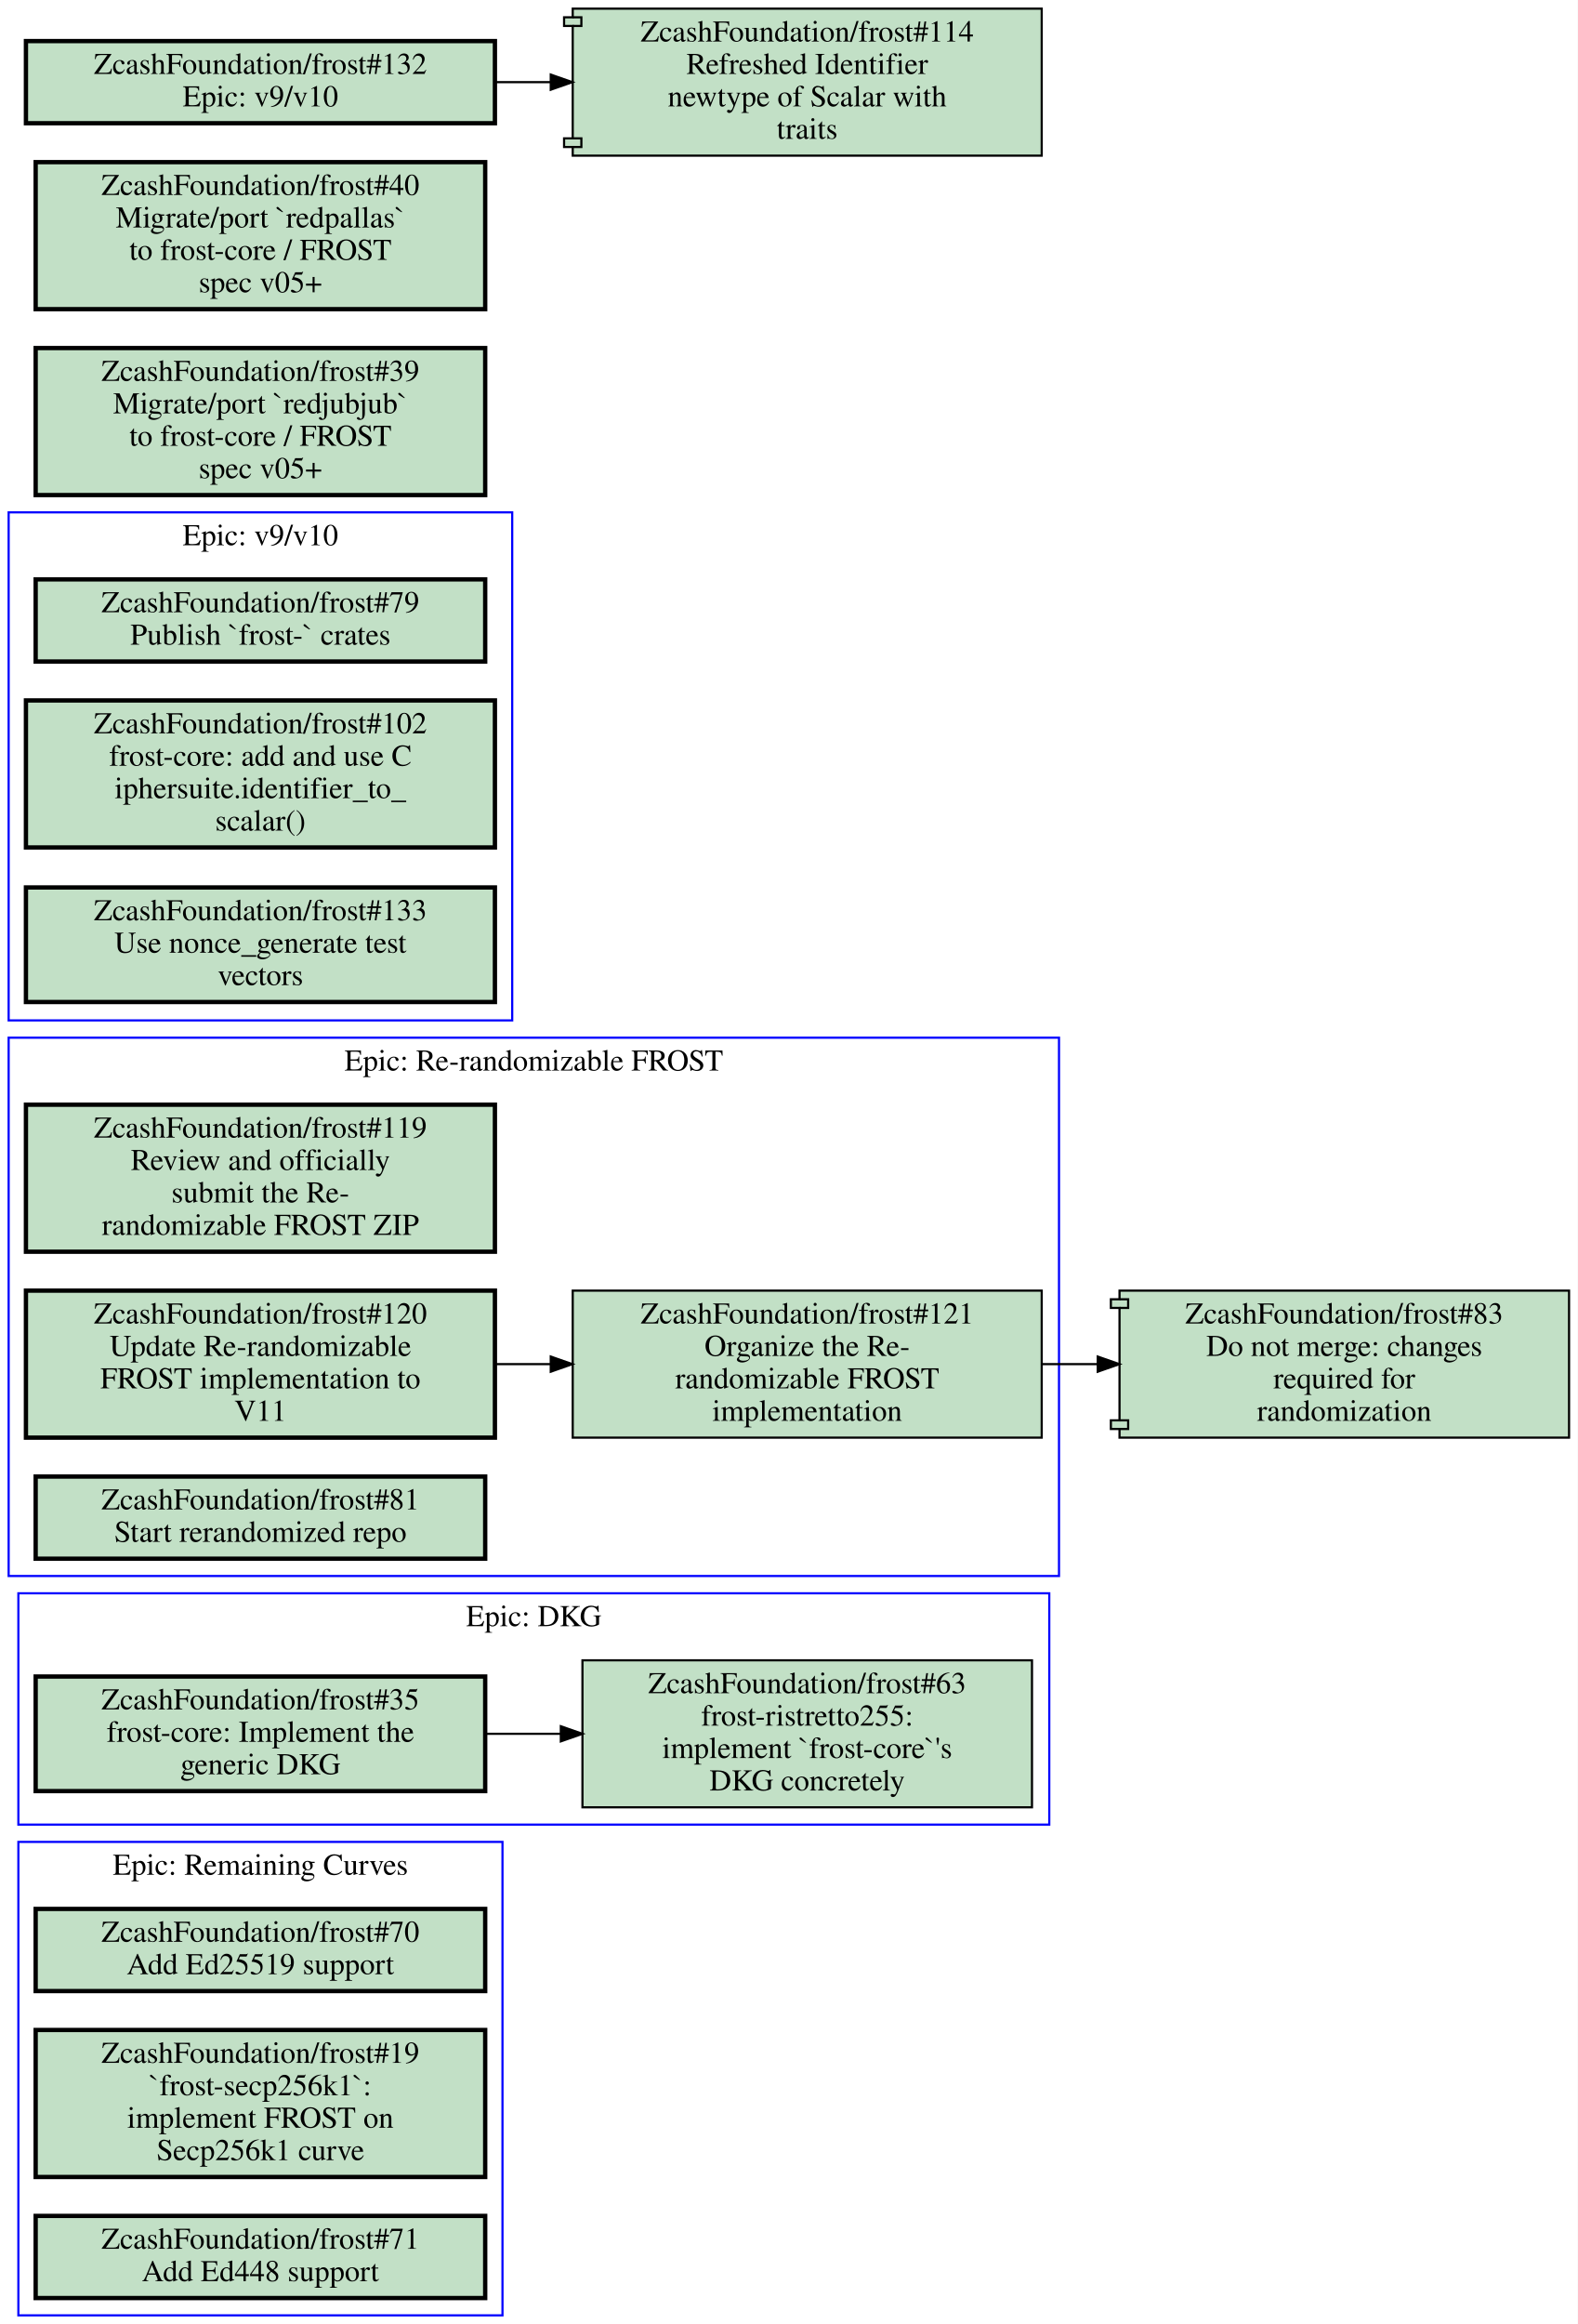
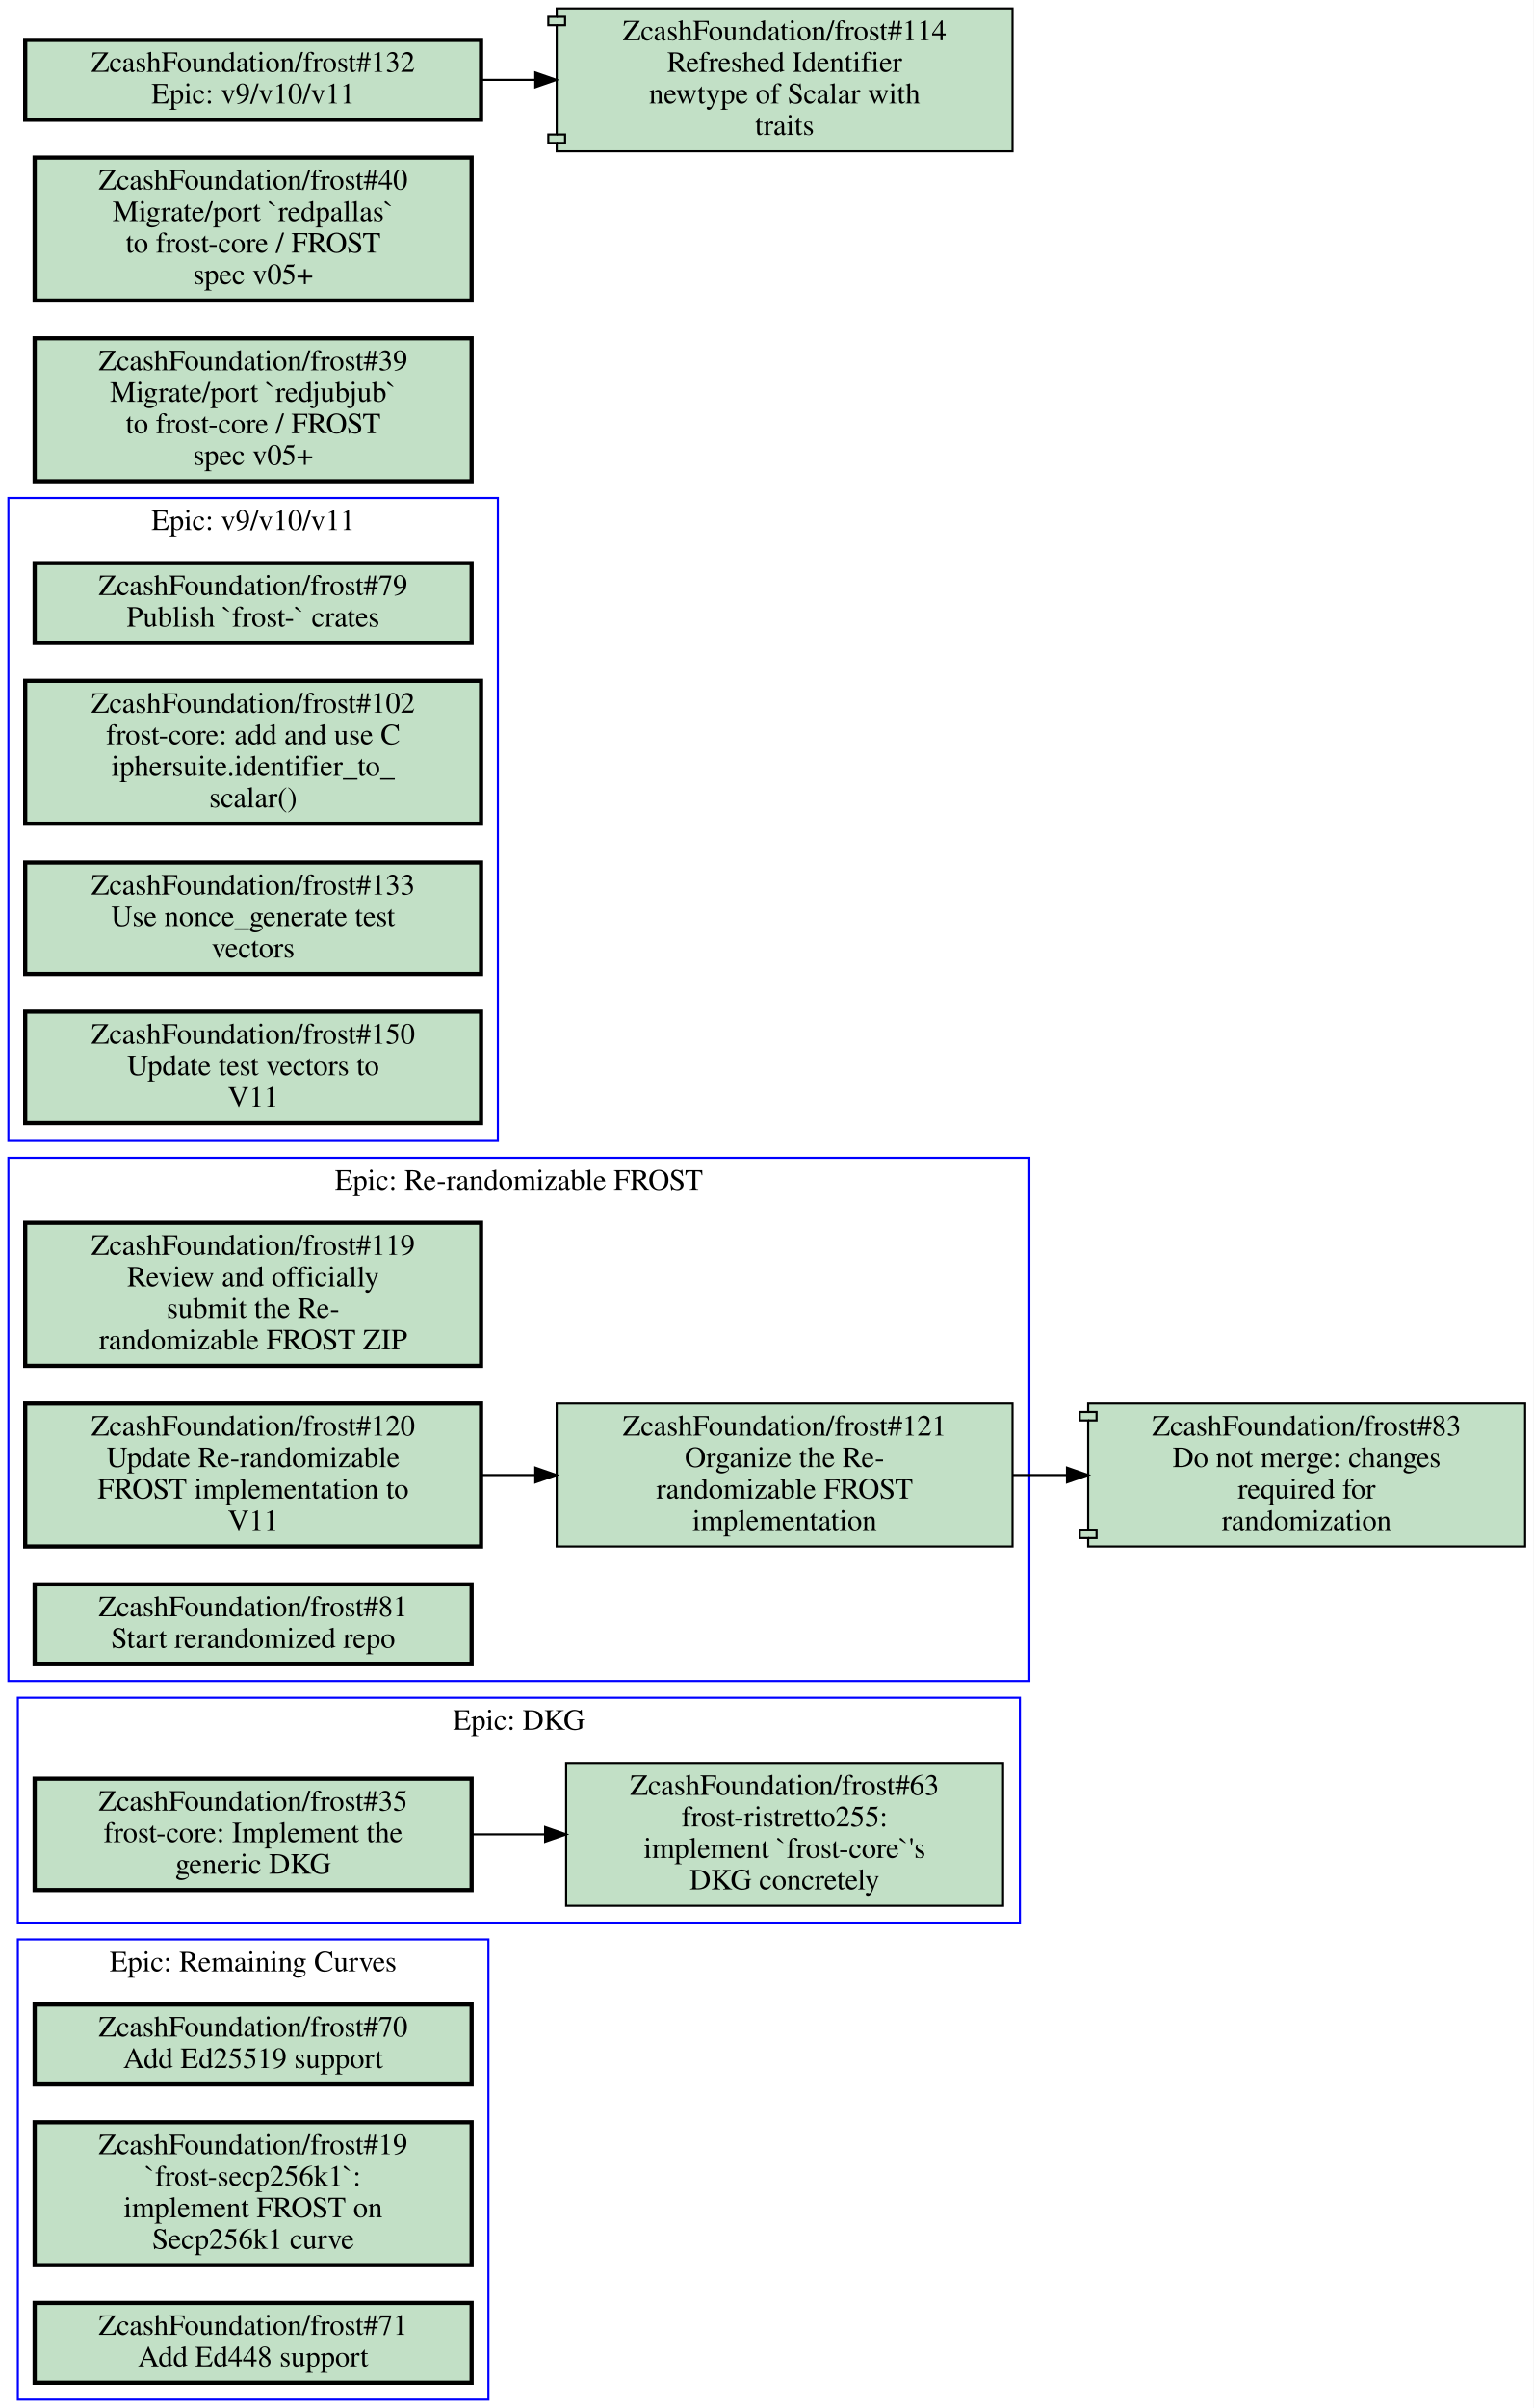
- <svg xmlns="http://www.w3.org/2000/svg" xmlns:xlink="http://www.w3.org/1999/xlink" width="730pt" height="1075pt" viewBox="0.00 0.00 730.00 1075.00">
-   <g id="graph0" class="graph" transform="scale(1 1) rotate(0) translate(4 1071)">
-     <polygon fill="#ffffff" stroke="transparent" points="-4,4 -4,-1071 726,-1071 726,4 -4,4" />
+ <svg xmlns="http://www.w3.org/2000/svg" xmlns:xlink="http://www.w3.org/1999/xlink" width="730pt" height="1146pt" viewBox="0.00 0.00 730.00 1146.00">
+   <g id="graph0" class="graph" transform="scale(1 1) rotate(0) translate(4 1142)">
+     <polygon fill="#ffffff" stroke="transparent" points="-4,4 -4,-1142 726,-1142 726,4 -4,4" />
    <g id="clust1" class="cluster">
      <polygon fill="none" stroke="#0000ff" points="0,-342 0,-591 486,-591 486,-342 0,-342" />
      <text text-anchor="middle" x="243" y="-575.8" font-family="Times,serif" font-size="14.00" fill="#000000">Epic: Re-randomizable FROST</text>
    </g>
    <g id="clust2" class="cluster">
      <polygon fill="none" stroke="#0000ff" points="4.5,0 4.5,-219 228.5,-219 228.5,0 4.5,0" />
      <text text-anchor="middle" x="116.5" y="-203.8" font-family="Times,serif" font-size="14.00" fill="#000000">Epic: Remaining Curves</text>
    </g>
    <g id="clust3" class="cluster">
      <polygon fill="none" stroke="#0000ff" points="4.5,-227 4.5,-334 481.5,-334 481.5,-227 4.5,-227" />
      <text text-anchor="middle" x="243" y="-318.8" font-family="Times,serif" font-size="14.00" fill="#000000">Epic: DKG</text>
    </g>
    <g id="clust4" class="cluster">
-       <polygon fill="none" stroke="#0000ff" points="0,-599 0,-834 233,-834 233,-599 0,-599" />
-       <text text-anchor="middle" x="116.5" y="-818.8" font-family="Times,serif" font-size="14.00" fill="#000000">Epic: v9/v10</text>
+       <polygon fill="none" stroke="#0000ff" points="0,-599 0,-905 233,-905 233,-599 0,-599" />
+       <text text-anchor="middle" x="116.5" y="-889.8" font-family="Times,serif" font-size="14.00" fill="#000000">Epic: v9/v10/v11</text>
    </g>
    <g id="node1" class="node open">
      <g id="a_node1">
        <a xlink:href="https://github.com/ZcashFoundation/frost/issues/119" xlink:title="ZcashFoundation/frost#119&#10;Review and officially&#10;submit the Re-&#10;randomizable FROST ZIP" target="_blank">
          <polygon fill="#c2e0c6" stroke="#000000" stroke-width="2" points="225,-560 8,-560 8,-492 225,-492 225,-560" />
          <text text-anchor="middle" x="116.5" y="-544.8" font-family="Times,serif" font-size="14.00" fill="#000000">ZcashFoundation/frost#119</text>
          <text text-anchor="middle" x="116.5" y="-529.8" font-family="Times,serif" font-size="14.00" fill="#000000">Review and officially</text>
          <text text-anchor="middle" x="116.5" y="-514.8" font-family="Times,serif" font-size="14.00" fill="#000000">submit the Re-</text>
          <text text-anchor="middle" x="116.5" y="-499.8" font-family="Times,serif" font-size="14.00" fill="#000000">randomizable FROST ZIP</text>
        </a>
      </g>
    </g>
    <g id="node2" class="node open">
      <g id="a_node2">
        <a xlink:href="https://github.com/ZcashFoundation/frost/issues/120" xlink:title="ZcashFoundation/frost#120&#10;Update Re-randomizable&#10;FROST implementation to&#10;V11" target="_blank">
          <polygon fill="#c2e0c6" stroke="#000000" stroke-width="2" points="225,-474 8,-474 8,-406 225,-406 225,-474" />
          <text text-anchor="middle" x="116.5" y="-458.8" font-family="Times,serif" font-size="14.00" fill="#000000">ZcashFoundation/frost#120</text>
          <text text-anchor="middle" x="116.5" y="-443.8" font-family="Times,serif" font-size="14.00" fill="#000000">Update Re-randomizable</text>
          <text text-anchor="middle" x="116.5" y="-428.8" font-family="Times,serif" font-size="14.00" fill="#000000">FROST implementation to</text>
          <text text-anchor="middle" x="116.5" y="-413.8" font-family="Times,serif" font-size="14.00" fill="#000000">V11</text>
        </a>
      </g>
    </g>
    <g id="node3" class="node open">
      <g id="a_node3">
        <a xlink:href="https://github.com/ZcashFoundation/frost/issues/121" xlink:title="ZcashFoundation/frost#121&#10;Organize the Re-&#10;randomizable FROST&#10;implementation" target="_blank">
          <polygon fill="#c2e0c6" stroke="#000000" points="478,-474 261,-474 261,-406 478,-406 478,-474" />
          <text text-anchor="middle" x="369.5" y="-458.8" font-family="Times,serif" font-size="14.00" fill="#000000">ZcashFoundation/frost#121</text>
          <text text-anchor="middle" x="369.5" y="-443.8" font-family="Times,serif" font-size="14.00" fill="#000000">Organize the Re-</text>
          <text text-anchor="middle" x="369.5" y="-428.8" font-family="Times,serif" font-size="14.00" fill="#000000">randomizable FROST</text>
          <text text-anchor="middle" x="369.5" y="-413.8" font-family="Times,serif" font-size="14.00" fill="#000000">implementation</text>
        </a>
      </g>
    </g>
    <g id="edge1" class="edge">
      <path fill="none" stroke="#000000" d="M225.26,-440C233.64,-440 242.13,-440 250.57,-440" />
      <polygon fill="#000000" stroke="#000000" points="250.83,-443.5 260.83,-440 250.83,-436.5 250.83,-443.5" />
    </g>
-     <g id="node13" class="node open">
-       <g id="a_node13">
+     <g id="node14" class="node open">
+       <g id="a_node14">
        <a xlink:href="https://github.com/ZcashFoundation/frost/pull/83" xlink:title="ZcashFoundation/frost#83&#10;Do not merge: changes&#10;required for&#10;randomization" target="_blank">
          <polygon fill="#c2e0c6" stroke="#000000" points="722,-474 514,-474 514,-470 510,-470 510,-466 514,-466 514,-414 510,-414 510,-410 514,-410 514,-406 722,-406 722,-474" />
          <polyline fill="none" stroke="#000000" points="514,-470 518,-470 518,-466 514,-466 " />
          <polyline fill="none" stroke="#000000" points="514,-414 518,-414 518,-410 514,-410 " />
          <text text-anchor="middle" x="618" y="-458.8" font-family="Times,serif" font-size="14.00" fill="#000000">ZcashFoundation/frost#83</text>
          <text text-anchor="middle" x="618" y="-443.8" font-family="Times,serif" font-size="14.00" fill="#000000">Do not merge: changes</text>
          <text text-anchor="middle" x="618" y="-428.8" font-family="Times,serif" font-size="14.00" fill="#000000">required for</text>
          <text text-anchor="middle" x="618" y="-413.8" font-family="Times,serif" font-size="14.00" fill="#000000">randomization</text>
        </a>
      </g>
    </g>
    <g id="edge3" class="edge">
      <path fill="none" stroke="#000000" d="M478.13,-440C486.68,-440 495.32,-440 503.9,-440" />
      <polygon fill="#000000" stroke="#000000" points="503.92,-443.5 513.92,-440 503.92,-436.5 503.92,-443.5" />
    </g>
    <g id="node4" class="node open">
      <g id="a_node4">
        <a xlink:href="https://github.com/ZcashFoundation/frost/issues/81" xlink:title="ZcashFoundation/frost#81&#10;Start rerandomized repo" target="_blank">
          <polygon fill="#c2e0c6" stroke="#000000" stroke-width="2" points="220.5,-388 12.5,-388 12.5,-350 220.5,-350 220.5,-388" />
          <text text-anchor="middle" x="116.5" y="-372.8" font-family="Times,serif" font-size="14.00" fill="#000000">ZcashFoundation/frost#81</text>
          <text text-anchor="middle" x="116.5" y="-357.8" font-family="Times,serif" font-size="14.00" fill="#000000">Start rerandomized repo</text>
        </a>
      </g>
    </g>
    <g id="node5" class="node open">
      <g id="a_node5">
        <a xlink:href="https://github.com/ZcashFoundation/frost/issues/70" xlink:title="ZcashFoundation/frost#70&#10;Add Ed25519 support" target="_blank">
          <polygon fill="#c2e0c6" stroke="#000000" stroke-width="2" points="220.5,-188 12.5,-188 12.5,-150 220.5,-150 220.5,-188" />
          <text text-anchor="middle" x="116.5" y="-172.8" font-family="Times,serif" font-size="14.00" fill="#000000">ZcashFoundation/frost#70</text>
          <text text-anchor="middle" x="116.5" y="-157.8" font-family="Times,serif" font-size="14.00" fill="#000000">Add Ed25519 support</text>
        </a>
      </g>
    </g>
    <g id="node6" class="node open">
      <g id="a_node6">
        <a xlink:href="https://github.com/ZcashFoundation/frost/issues/19" xlink:title="ZcashFoundation/frost#19&#10;`frost-secp256k1`:&#10;implement FROST on&#10;Secp256k1 curve" target="_blank">
          <polygon fill="#c2e0c6" stroke="#000000" stroke-width="2" points="220.5,-132 12.5,-132 12.5,-64 220.5,-64 220.5,-132" />
          <text text-anchor="middle" x="116.5" y="-116.8" font-family="Times,serif" font-size="14.00" fill="#000000">ZcashFoundation/frost#19</text>
          <text text-anchor="middle" x="116.5" y="-101.8" font-family="Times,serif" font-size="14.00" fill="#000000">`frost-secp256k1`:</text>
          <text text-anchor="middle" x="116.5" y="-86.8" font-family="Times,serif" font-size="14.00" fill="#000000">implement FROST on</text>
          <text text-anchor="middle" x="116.5" y="-71.8" font-family="Times,serif" font-size="14.00" fill="#000000">Secp256k1 curve</text>
        </a>
      </g>
    </g>
    <g id="node7" class="node open">
      <g id="a_node7">
        <a xlink:href="https://github.com/ZcashFoundation/frost/issues/71" xlink:title="ZcashFoundation/frost#71&#10;Add Ed448 support" target="_blank">
          <polygon fill="#c2e0c6" stroke="#000000" stroke-width="2" points="220.5,-46 12.5,-46 12.5,-8 220.5,-8 220.5,-46" />
          <text text-anchor="middle" x="116.5" y="-30.8" font-family="Times,serif" font-size="14.00" fill="#000000">ZcashFoundation/frost#71</text>
          <text text-anchor="middle" x="116.5" y="-15.8" font-family="Times,serif" font-size="14.00" fill="#000000">Add Ed448 support</text>
        </a>
      </g>
    </g>
    <g id="node8" class="node open">
      <g id="a_node8">
        <a xlink:href="https://github.com/ZcashFoundation/frost/issues/35" xlink:title="ZcashFoundation/frost#35&#10;frost-core: Implement the&#10;generic DKG" target="_blank">
          <polygon fill="#c2e0c6" stroke="#000000" stroke-width="2" points="220.5,-295.5 12.5,-295.5 12.5,-242.5 220.5,-242.5 220.5,-295.5" />
          <text text-anchor="middle" x="116.5" y="-280.3" font-family="Times,serif" font-size="14.00" fill="#000000">ZcashFoundation/frost#35</text>
          <text text-anchor="middle" x="116.5" y="-265.3" font-family="Times,serif" font-size="14.00" fill="#000000">frost-core: Implement the</text>
          <text text-anchor="middle" x="116.5" y="-250.3" font-family="Times,serif" font-size="14.00" fill="#000000">generic DKG</text>
        </a>
      </g>
    </g>
    <g id="node9" class="node open">
      <g id="a_node9">
        <a xlink:href="https://github.com/ZcashFoundation/frost/issues/63" xlink:title="ZcashFoundation/frost#63&#10;frost-ristretto255:&#10;implement `frost-core`'s&#10;DKG concretely" target="_blank">
          <polygon fill="#c2e0c6" stroke="#000000" points="473.5,-303 265.5,-303 265.5,-235 473.5,-235 473.5,-303" />
          <text text-anchor="middle" x="369.5" y="-287.8" font-family="Times,serif" font-size="14.00" fill="#000000">ZcashFoundation/frost#63</text>
          <text text-anchor="middle" x="369.5" y="-272.8" font-family="Times,serif" font-size="14.00" fill="#000000">frost-ristretto255:</text>
          <text text-anchor="middle" x="369.5" y="-257.8" font-family="Times,serif" font-size="14.00" fill="#000000">implement `frost-core`'s</text>
          <text text-anchor="middle" x="369.5" y="-242.8" font-family="Times,serif" font-size="14.00" fill="#000000">DKG concretely</text>
        </a>
      </g>
    </g>
    <g id="edge2" class="edge">
      <path fill="none" stroke="#000000" d="M220.5,-269C231.99,-269 243.74,-269 255.34,-269" />
      <polygon fill="#000000" stroke="#000000" points="255.49,-272.5 265.49,-269 255.49,-265.5 255.49,-272.5" />
    </g>
    <g id="node10" class="node open">
      <g id="a_node10">
        <a xlink:href="https://github.com/ZcashFoundation/frost/issues/79" xlink:title="ZcashFoundation/frost#79&#10;Publish `frost-` crates" target="_blank">
-           <polygon fill="#c2e0c6" stroke="#000000" stroke-width="2" points="220.5,-803 12.5,-803 12.5,-765 220.5,-765 220.5,-803" />
-           <text text-anchor="middle" x="116.5" y="-787.8" font-family="Times,serif" font-size="14.00" fill="#000000">ZcashFoundation/frost#79</text>
-           <text text-anchor="middle" x="116.5" y="-772.8" font-family="Times,serif" font-size="14.00" fill="#000000">Publish `frost-` crates</text>
+           <polygon fill="#c2e0c6" stroke="#000000" stroke-width="2" points="220.5,-874 12.5,-874 12.5,-836 220.5,-836 220.5,-874" />
+           <text text-anchor="middle" x="116.5" y="-858.8" font-family="Times,serif" font-size="14.00" fill="#000000">ZcashFoundation/frost#79</text>
+           <text text-anchor="middle" x="116.5" y="-843.8" font-family="Times,serif" font-size="14.00" fill="#000000">Publish `frost-` crates</text>
        </a>
      </g>
    </g>
    <g id="node11" class="node open">
      <g id="a_node11">
        <a xlink:href="https://github.com/ZcashFoundation/frost/issues/102" xlink:title="ZcashFoundation/frost#102&#10;frost-core: add and use C&#10;iphersuite.identifier_to_&#10;scalar()" target="_blank">
-           <polygon fill="#c2e0c6" stroke="#000000" stroke-width="2" points="225,-747 8,-747 8,-679 225,-679 225,-747" />
-           <text text-anchor="middle" x="116.5" y="-731.8" font-family="Times,serif" font-size="14.00" fill="#000000">ZcashFoundation/frost#102</text>
-           <text text-anchor="middle" x="116.5" y="-716.8" font-family="Times,serif" font-size="14.00" fill="#000000">frost-core: add and use C</text>
-           <text text-anchor="middle" x="116.5" y="-701.8" font-family="Times,serif" font-size="14.00" fill="#000000">iphersuite.identifier_to_</text>
-           <text text-anchor="middle" x="116.5" y="-686.8" font-family="Times,serif" font-size="14.00" fill="#000000">scalar()</text>
+           <polygon fill="#c2e0c6" stroke="#000000" stroke-width="2" points="225,-818 8,-818 8,-750 225,-750 225,-818" />
+           <text text-anchor="middle" x="116.5" y="-802.8" font-family="Times,serif" font-size="14.00" fill="#000000">ZcashFoundation/frost#102</text>
+           <text text-anchor="middle" x="116.5" y="-787.8" font-family="Times,serif" font-size="14.00" fill="#000000">frost-core: add and use C</text>
+           <text text-anchor="middle" x="116.5" y="-772.8" font-family="Times,serif" font-size="14.00" fill="#000000">iphersuite.identifier_to_</text>
+           <text text-anchor="middle" x="116.5" y="-757.8" font-family="Times,serif" font-size="14.00" fill="#000000">scalar()</text>
        </a>
      </g>
    </g>
    <g id="node12" class="node open">
      <g id="a_node12">
        <a xlink:href="https://github.com/ZcashFoundation/frost/issues/133" xlink:title="ZcashFoundation/frost#133&#10;Use nonce_generate test&#10;vectors" target="_blank">
+           <polygon fill="#c2e0c6" stroke="#000000" stroke-width="2" points="225,-731.5 8,-731.5 8,-678.5 225,-678.5 225,-731.5" />
+           <text text-anchor="middle" x="116.5" y="-716.3" font-family="Times,serif" font-size="14.00" fill="#000000">ZcashFoundation/frost#133</text>
+           <text text-anchor="middle" x="116.5" y="-701.3" font-family="Times,serif" font-size="14.00" fill="#000000">Use nonce_generate test</text>
+           <text text-anchor="middle" x="116.5" y="-686.3" font-family="Times,serif" font-size="14.00" fill="#000000">vectors</text>
+         </a>
+       </g>
+     </g>
+     <g id="node13" class="node open">
+       <g id="a_node13">
+         <a xlink:href="https://github.com/ZcashFoundation/frost/issues/150" xlink:title="ZcashFoundation/frost#150&#10;Update test vectors to&#10;V11" target="_blank">
          <polygon fill="#c2e0c6" stroke="#000000" stroke-width="2" points="225,-660.5 8,-660.5 8,-607.5 225,-607.5 225,-660.5" />
-           <text text-anchor="middle" x="116.5" y="-645.3" font-family="Times,serif" font-size="14.00" fill="#000000">ZcashFoundation/frost#133</text>
-           <text text-anchor="middle" x="116.5" y="-630.3" font-family="Times,serif" font-size="14.00" fill="#000000">Use nonce_generate test</text>
-           <text text-anchor="middle" x="116.5" y="-615.3" font-family="Times,serif" font-size="14.00" fill="#000000">vectors</text>
-         </a>
-       </g>
-     </g>
-     <g id="node14" class="node open">
-       <g id="a_node14">
-         <a xlink:href="https://github.com/ZcashFoundation/frost/issues/39" xlink:title="ZcashFoundation/frost#39&#10;Migrate/port `redjubjub`&#10;to frost-core / FROST&#10;spec v05+" target="_blank">
-           <polygon fill="#c2e0c6" stroke="#000000" stroke-width="2" points="220.5,-910 12.5,-910 12.5,-842 220.5,-842 220.5,-910" />
-           <text text-anchor="middle" x="116.5" y="-894.8" font-family="Times,serif" font-size="14.00" fill="#000000">ZcashFoundation/frost#39</text>
-           <text text-anchor="middle" x="116.5" y="-879.8" font-family="Times,serif" font-size="14.00" fill="#000000">Migrate/port `redjubjub`</text>
-           <text text-anchor="middle" x="116.5" y="-864.8" font-family="Times,serif" font-size="14.00" fill="#000000">to frost-core / FROST</text>
-           <text text-anchor="middle" x="116.5" y="-849.8" font-family="Times,serif" font-size="14.00" fill="#000000">spec v05+</text>
+           <text text-anchor="middle" x="116.5" y="-645.3" font-family="Times,serif" font-size="14.00" fill="#000000">ZcashFoundation/frost#150</text>
+           <text text-anchor="middle" x="116.5" y="-630.3" font-family="Times,serif" font-size="14.00" fill="#000000">Update test vectors to</text>
+           <text text-anchor="middle" x="116.5" y="-615.3" font-family="Times,serif" font-size="14.00" fill="#000000">V11</text>
        </a>
      </g>
    </g>
    <g id="node15" class="node open">
      <g id="a_node15">
-         <a xlink:href="https://github.com/ZcashFoundation/frost/issues/40" xlink:title="ZcashFoundation/frost#40&#10;Migrate/port `redpallas`&#10;to frost-core / FROST&#10;spec v05+" target="_blank">
-           <polygon fill="#c2e0c6" stroke="#000000" stroke-width="2" points="220.5,-996 12.5,-996 12.5,-928 220.5,-928 220.5,-996" />
-           <text text-anchor="middle" x="116.5" y="-980.8" font-family="Times,serif" font-size="14.00" fill="#000000">ZcashFoundation/frost#40</text>
-           <text text-anchor="middle" x="116.5" y="-965.8" font-family="Times,serif" font-size="14.00" fill="#000000">Migrate/port `redpallas`</text>
-           <text text-anchor="middle" x="116.5" y="-950.8" font-family="Times,serif" font-size="14.00" fill="#000000">to frost-core / FROST</text>
-           <text text-anchor="middle" x="116.5" y="-935.8" font-family="Times,serif" font-size="14.00" fill="#000000">spec v05+</text>
+         <a xlink:href="https://github.com/ZcashFoundation/frost/issues/39" xlink:title="ZcashFoundation/frost#39&#10;Migrate/port `redjubjub`&#10;to frost-core / FROST&#10;spec v05+" target="_blank">
+           <polygon fill="#c2e0c6" stroke="#000000" stroke-width="2" points="220.5,-981 12.5,-981 12.5,-913 220.5,-913 220.5,-981" />
+           <text text-anchor="middle" x="116.5" y="-965.8" font-family="Times,serif" font-size="14.00" fill="#000000">ZcashFoundation/frost#39</text>
+           <text text-anchor="middle" x="116.5" y="-950.8" font-family="Times,serif" font-size="14.00" fill="#000000">Migrate/port `redjubjub`</text>
+           <text text-anchor="middle" x="116.5" y="-935.8" font-family="Times,serif" font-size="14.00" fill="#000000">to frost-core / FROST</text>
+           <text text-anchor="middle" x="116.5" y="-920.8" font-family="Times,serif" font-size="14.00" fill="#000000">spec v05+</text>
        </a>
      </g>
    </g>
    <g id="node16" class="node open">
      <g id="a_node16">
-         <a xlink:href="https://github.com/ZcashFoundation/frost/issues/132" xlink:title="ZcashFoundation/frost#132&#10;Epic: v9/v10" target="_blank">
-           <polygon fill="#c2e0c6" stroke="#000000" stroke-width="2" points="225,-1052 8,-1052 8,-1014 225,-1014 225,-1052" />
-           <text text-anchor="middle" x="116.5" y="-1036.8" font-family="Times,serif" font-size="14.00" fill="#000000">ZcashFoundation/frost#132</text>
-           <text text-anchor="middle" x="116.5" y="-1021.8" font-family="Times,serif" font-size="14.00" fill="#000000">Epic: v9/v10</text>
+         <a xlink:href="https://github.com/ZcashFoundation/frost/issues/40" xlink:title="ZcashFoundation/frost#40&#10;Migrate/port `redpallas`&#10;to frost-core / FROST&#10;spec v05+" target="_blank">
+           <polygon fill="#c2e0c6" stroke="#000000" stroke-width="2" points="220.5,-1067 12.5,-1067 12.5,-999 220.5,-999 220.5,-1067" />
+           <text text-anchor="middle" x="116.5" y="-1051.8" font-family="Times,serif" font-size="14.00" fill="#000000">ZcashFoundation/frost#40</text>
+           <text text-anchor="middle" x="116.5" y="-1036.8" font-family="Times,serif" font-size="14.00" fill="#000000">Migrate/port `redpallas`</text>
+           <text text-anchor="middle" x="116.5" y="-1021.8" font-family="Times,serif" font-size="14.00" fill="#000000">to frost-core / FROST</text>
+           <text text-anchor="middle" x="116.5" y="-1006.8" font-family="Times,serif" font-size="14.00" fill="#000000">spec v05+</text>
        </a>
      </g>
    </g>
    <g id="node17" class="node open">
      <g id="a_node17">
+         <a xlink:href="https://github.com/ZcashFoundation/frost/issues/132" xlink:title="ZcashFoundation/frost#132&#10;Epic: v9/v10/v11" target="_blank">
+           <polygon fill="#c2e0c6" stroke="#000000" stroke-width="2" points="225,-1123 8,-1123 8,-1085 225,-1085 225,-1123" />
+           <text text-anchor="middle" x="116.5" y="-1107.8" font-family="Times,serif" font-size="14.00" fill="#000000">ZcashFoundation/frost#132</text>
+           <text text-anchor="middle" x="116.5" y="-1092.8" font-family="Times,serif" font-size="14.00" fill="#000000">Epic: v9/v10/v11</text>
+         </a>
+       </g>
+     </g>
+     <g id="node18" class="node open">
+       <g id="a_node18">
        <a xlink:href="https://github.com/ZcashFoundation/frost/pull/114" xlink:title="ZcashFoundation/frost#114&#10;Refreshed Identifier&#10;newtype of Scalar with&#10;traits" target="_blank">
-           <polygon fill="#c2e0c6" stroke="#000000" points="478,-1067 261,-1067 261,-1063 257,-1063 257,-1059 261,-1059 261,-1007 257,-1007 257,-1003 261,-1003 261,-999 478,-999 478,-1067" />
-           <polyline fill="none" stroke="#000000" points="261,-1063 265,-1063 265,-1059 261,-1059 " />
-           <polyline fill="none" stroke="#000000" points="261,-1007 265,-1007 265,-1003 261,-1003 " />
-           <text text-anchor="middle" x="369.5" y="-1051.8" font-family="Times,serif" font-size="14.00" fill="#000000">ZcashFoundation/frost#114</text>
-           <text text-anchor="middle" x="369.5" y="-1036.8" font-family="Times,serif" font-size="14.00" fill="#000000">Refreshed Identifier</text>
-           <text text-anchor="middle" x="369.5" y="-1021.8" font-family="Times,serif" font-size="14.00" fill="#000000">newtype of Scalar with</text>
-           <text text-anchor="middle" x="369.5" y="-1006.8" font-family="Times,serif" font-size="14.00" fill="#000000">traits</text>
+           <polygon fill="#c2e0c6" stroke="#000000" points="478,-1138 261,-1138 261,-1134 257,-1134 257,-1130 261,-1130 261,-1078 257,-1078 257,-1074 261,-1074 261,-1070 478,-1070 478,-1138" />
+           <polyline fill="none" stroke="#000000" points="261,-1134 265,-1134 265,-1130 261,-1130 " />
+           <polyline fill="none" stroke="#000000" points="261,-1078 265,-1078 265,-1074 261,-1074 " />
+           <text text-anchor="middle" x="369.5" y="-1122.8" font-family="Times,serif" font-size="14.00" fill="#000000">ZcashFoundation/frost#114</text>
+           <text text-anchor="middle" x="369.5" y="-1107.8" font-family="Times,serif" font-size="14.00" fill="#000000">Refreshed Identifier</text>
+           <text text-anchor="middle" x="369.5" y="-1092.8" font-family="Times,serif" font-size="14.00" fill="#000000">newtype of Scalar with</text>
+           <text text-anchor="middle" x="369.5" y="-1077.8" font-family="Times,serif" font-size="14.00" fill="#000000">traits</text>
        </a>
      </g>
    </g>
    <g id="edge4" class="edge">
-       <path fill="none" stroke="#000000" d="M225.26,-1033C233.64,-1033 242.13,-1033 250.57,-1033" />
-       <polygon fill="#000000" stroke="#000000" points="250.83,-1036.5 260.83,-1033 250.83,-1029.5 250.83,-1036.5" />
+       <path fill="none" stroke="#000000" d="M225.26,-1104C233.64,-1104 242.13,-1104 250.57,-1104" />
+       <polygon fill="#000000" stroke="#000000" points="250.83,-1107.5 260.83,-1104 250.83,-1100.5 250.83,-1107.5" />
    </g>
  </g>
</svg>
